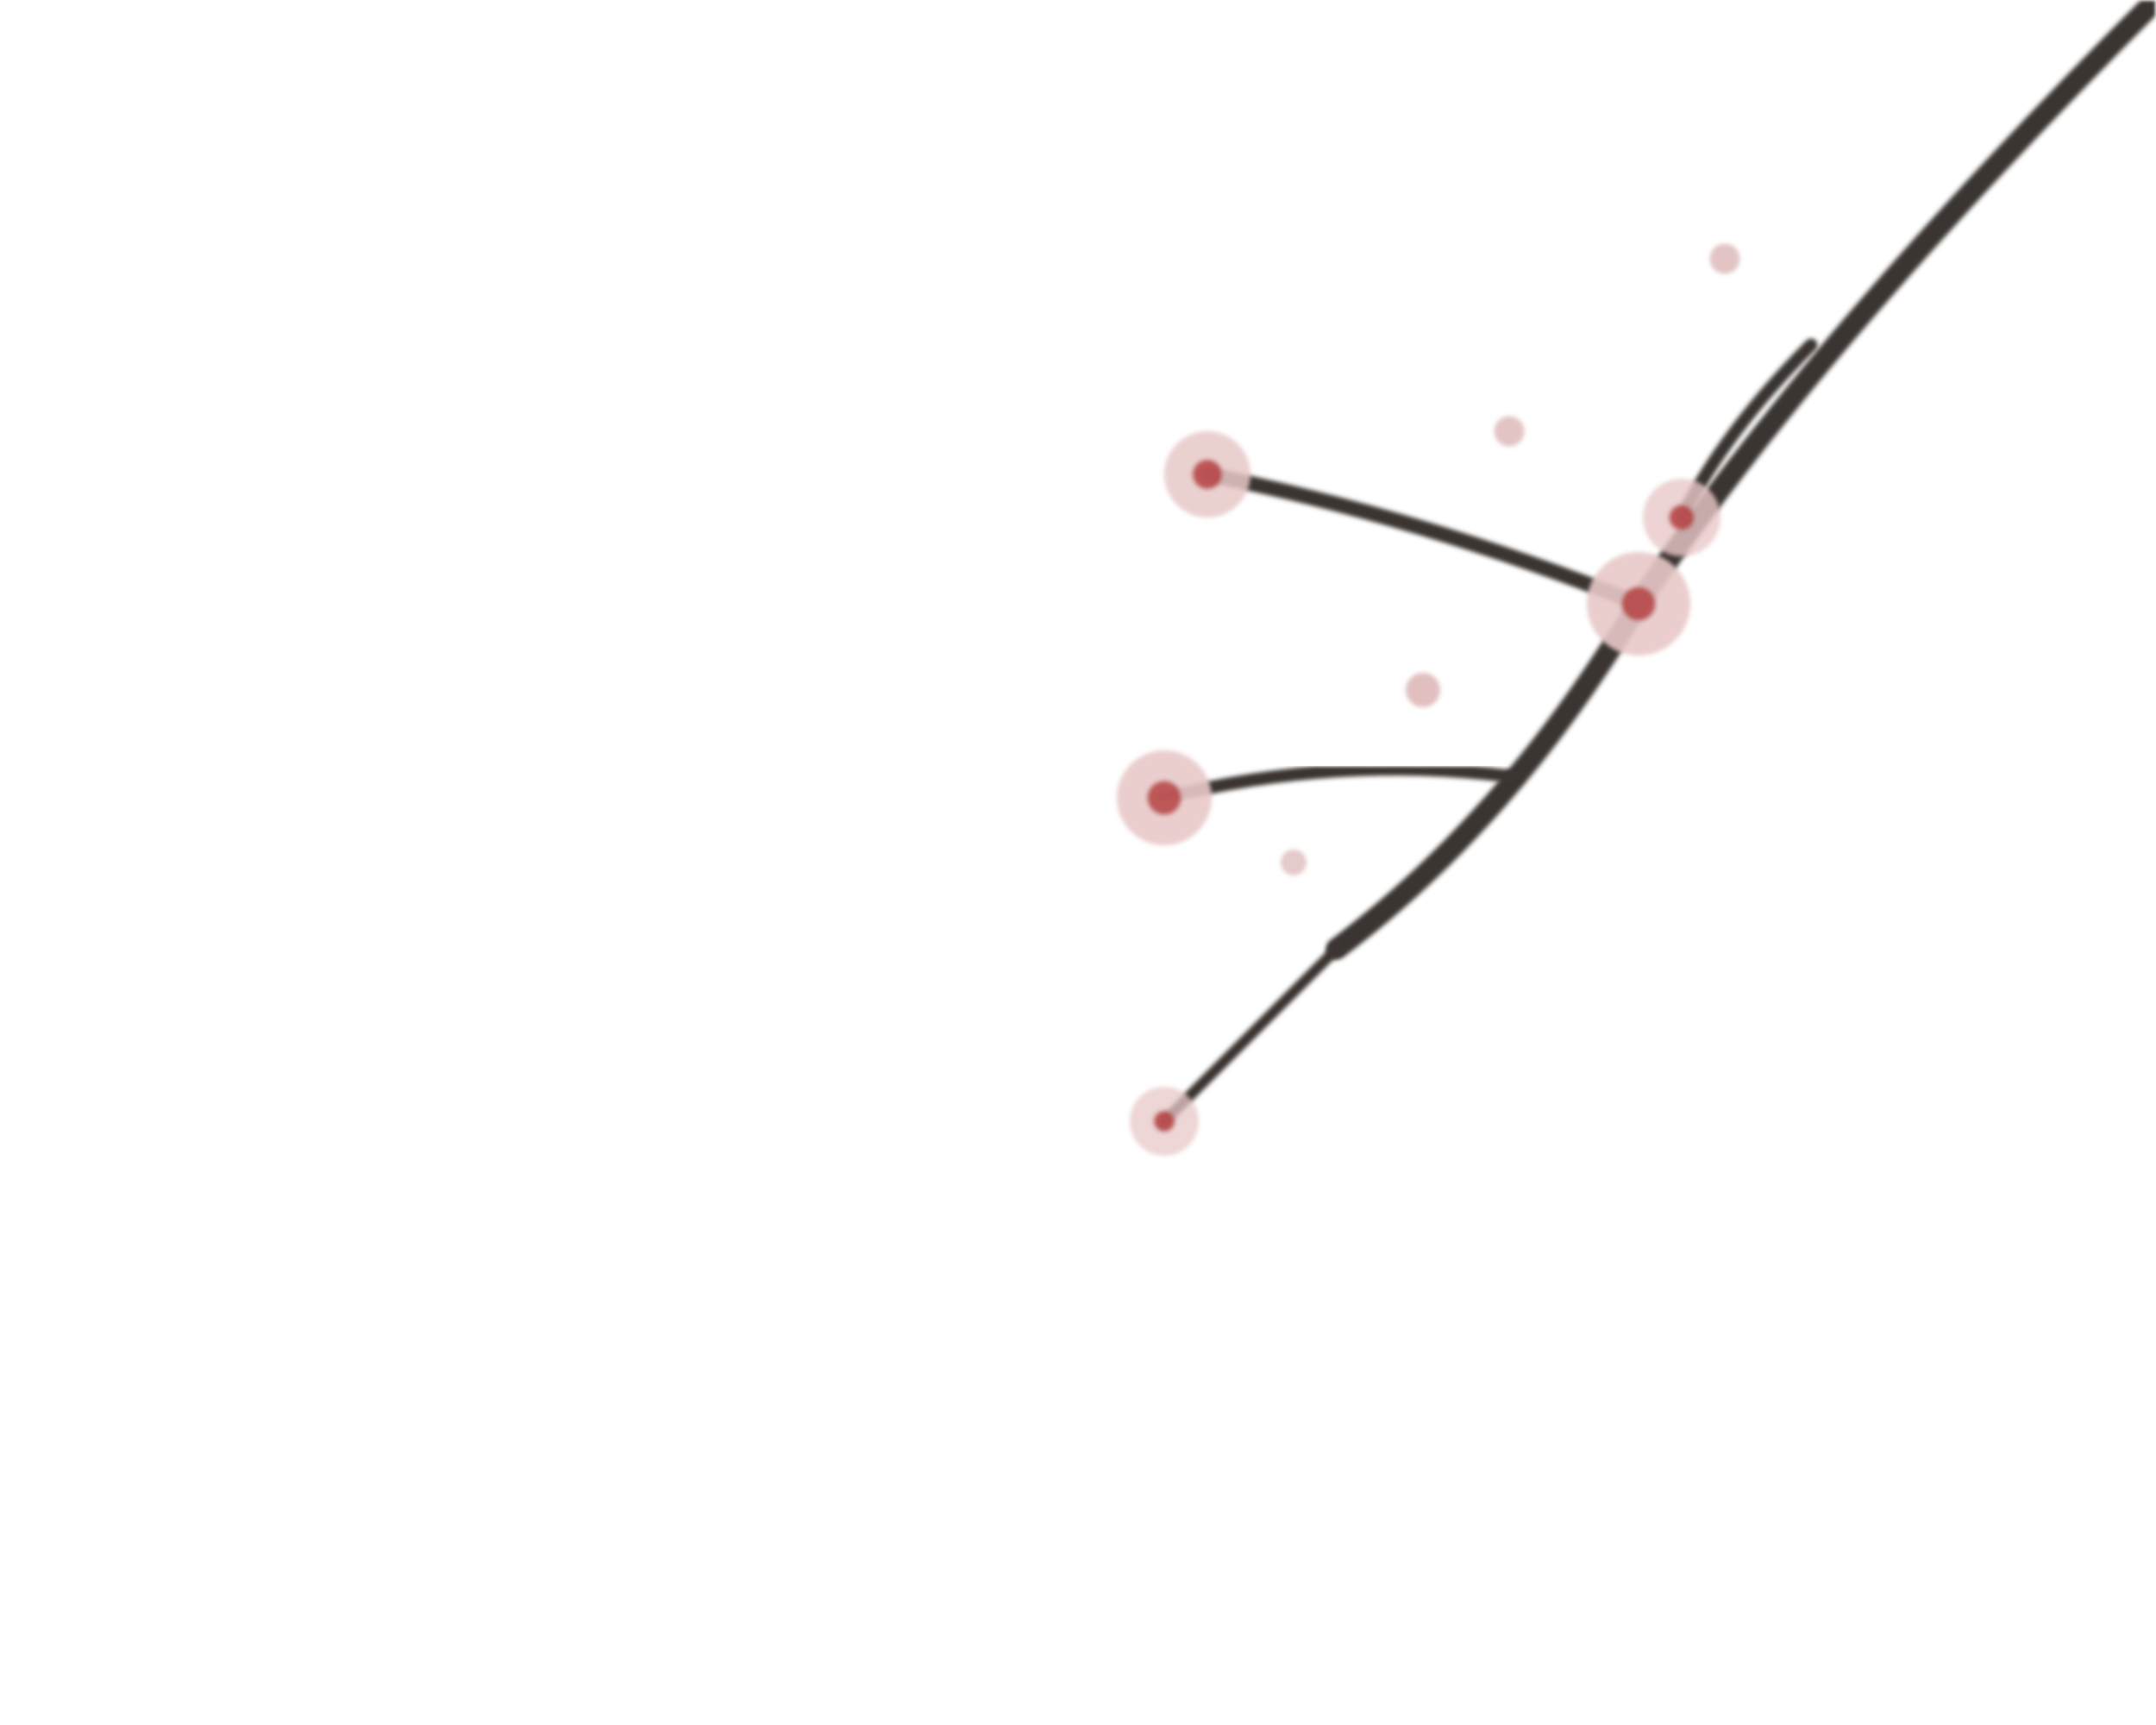
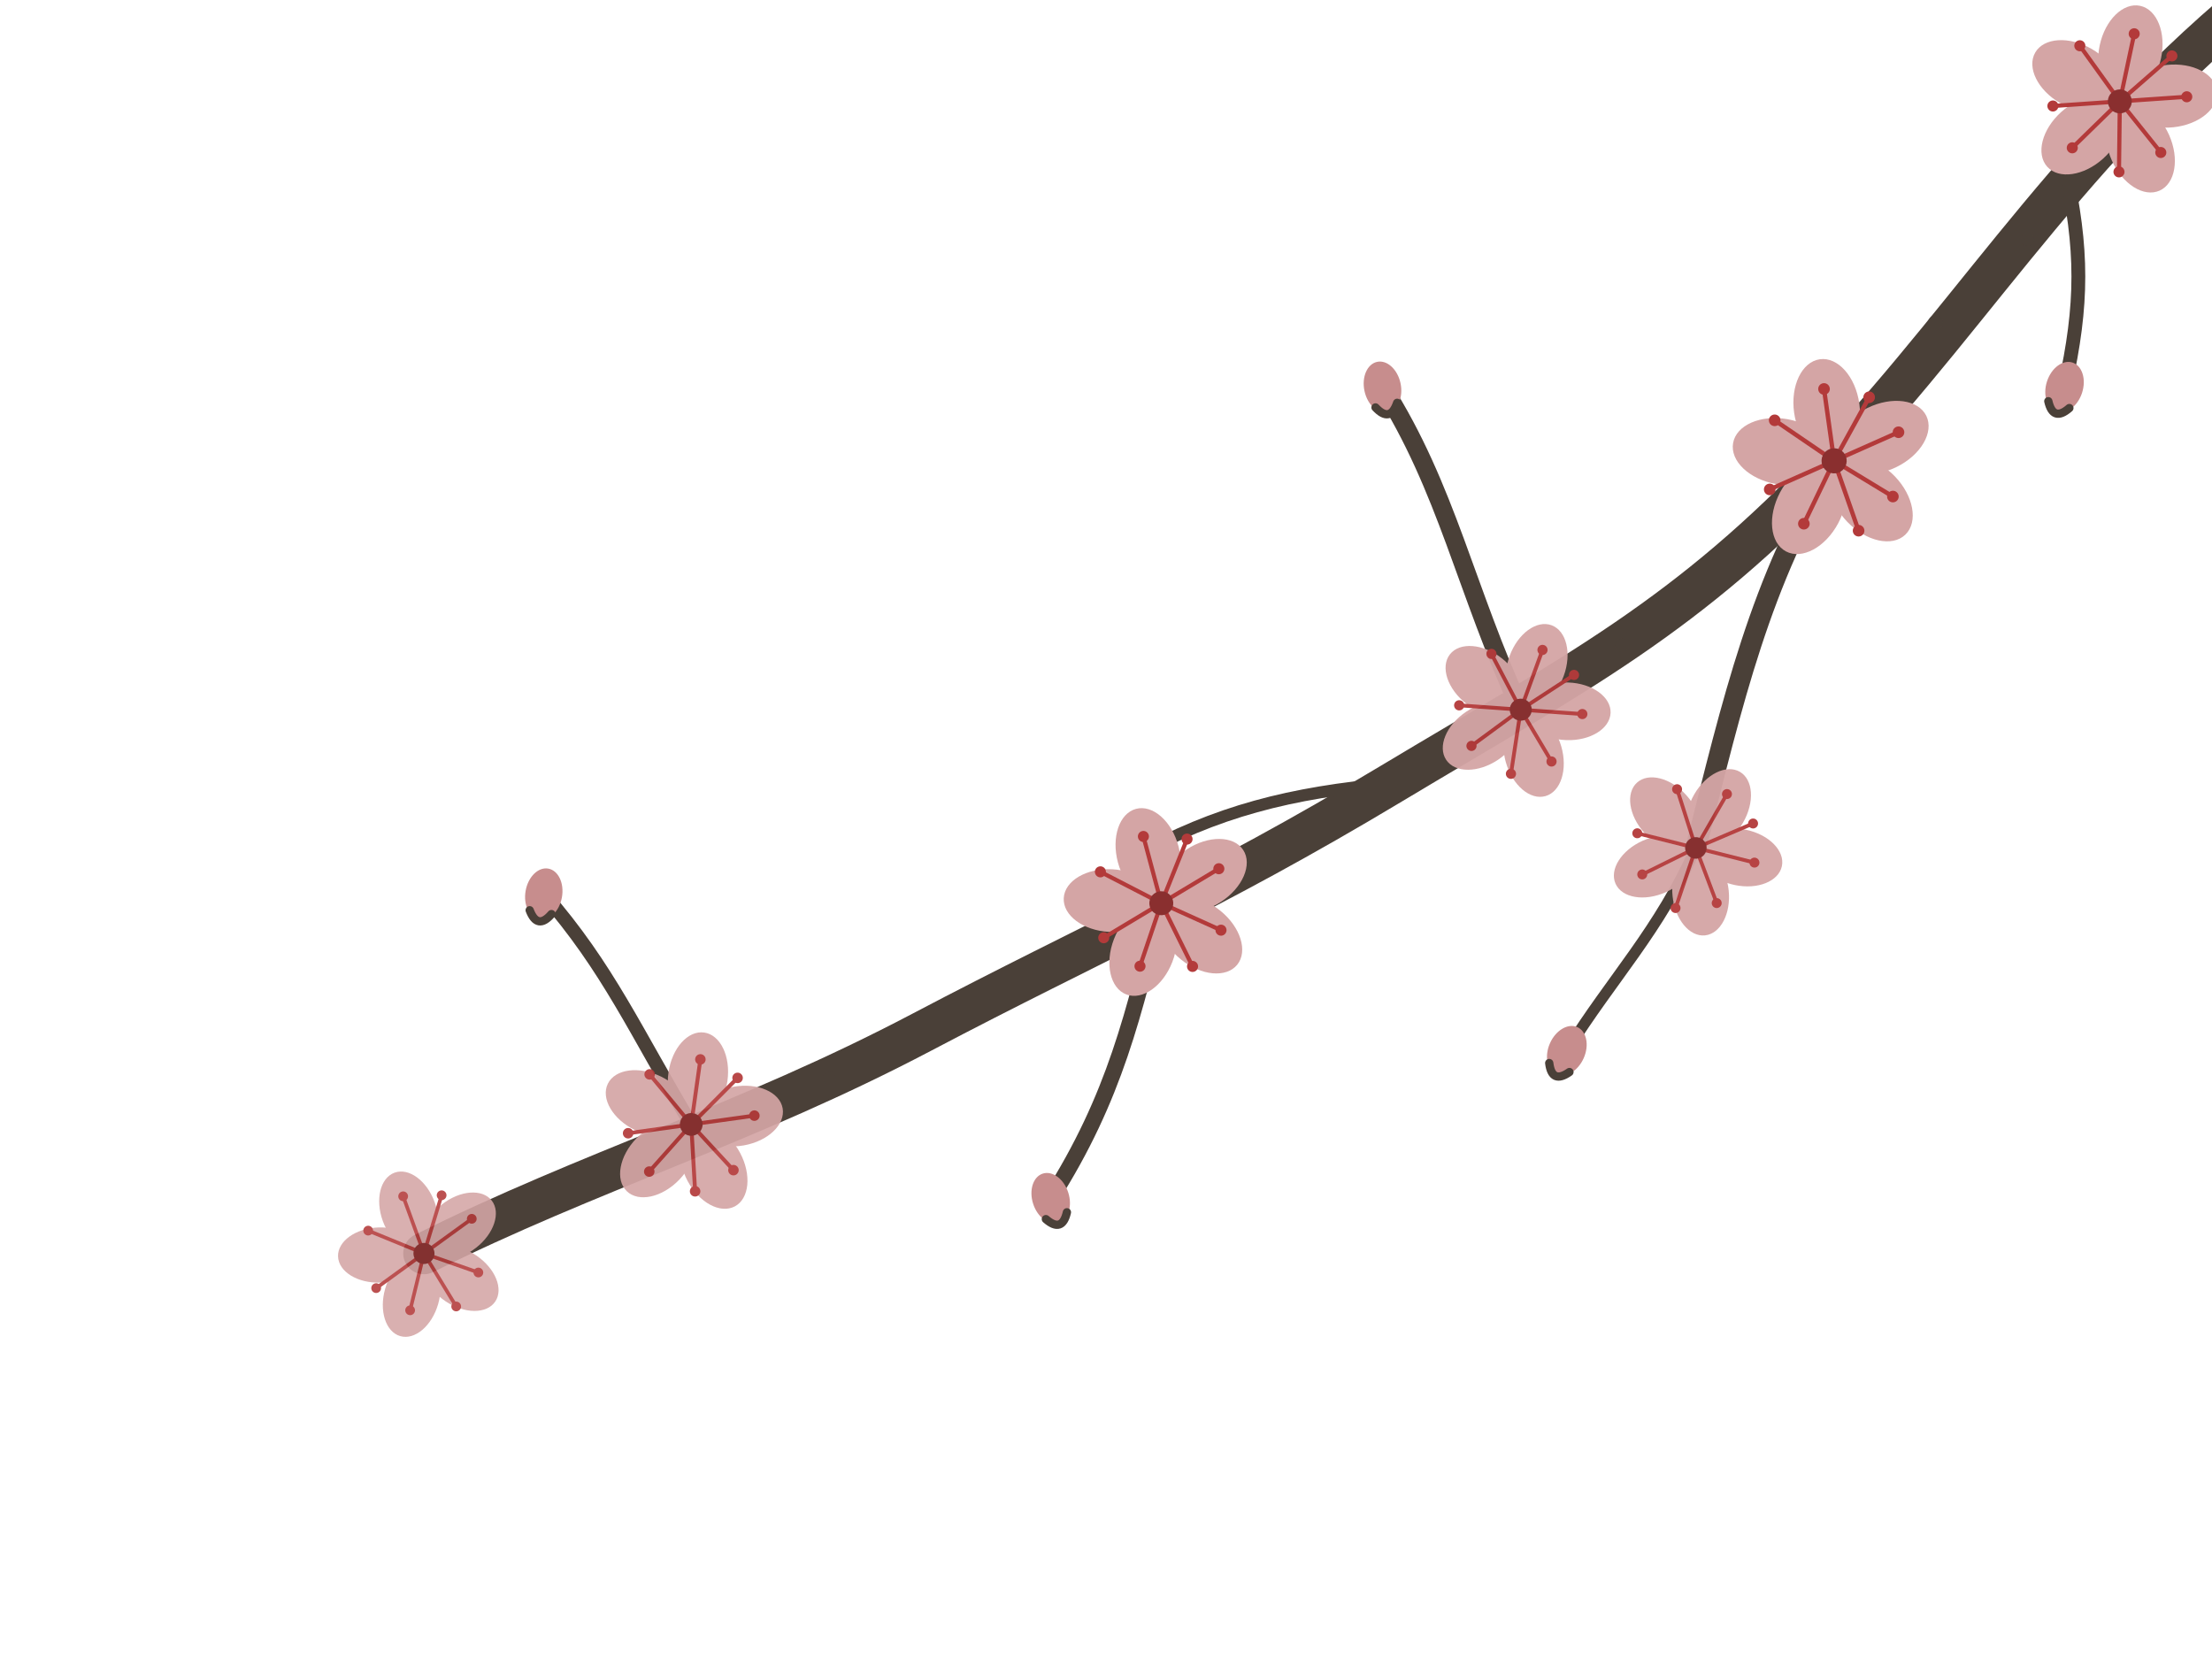
- <svg xmlns="http://www.w3.org/2000/svg" class="plum-branch" viewBox="0 0 500 400">
+ <svg xmlns="http://www.w3.org/2000/svg" viewBox="0 0 480 360" width="480" height="360">
  <defs>
-     <filter id="ink">
-       <feGaussianBlur stdDeviation="0.5" />
-     </filter>
+     <g id="mp">
+       <ellipse cx="0" cy="-11" rx="6.8" ry="10.2" />
+     </g>
+     <g id="mflower">
+       <g fill="#d4a5a5">
+         <use href="#mp" />
+         <use href="#mp" transform="rotate(72)" />
+         <use href="#mp" transform="rotate(144)" />
+         <use href="#mp" transform="rotate(216)" />
+         <use href="#mp" transform="rotate(288)" />
+       </g>
+       <g stroke="#b33a3a" stroke-width="0.9" stroke-linecap="round">
+         <path d="M0 0 L0 -15" />
+         <path d="M0 0 L9 -12" />
+         <path d="M0 0 L14 -4" />
+         <path d="M0 0 L11 9" />
+         <path d="M0 0 L3 15" />
+         <path d="M0 0 L-8 12" />
+         <path d="M0 0 L-14 4" />
+         <path d="M0 0 L-11 -10" />
+       </g>
+       <g fill="#b33a3a">
+         <circle cx="0" cy="-15" r="1.2" />
+         <circle cx="9" cy="-12" r="1.2" />
+         <circle cx="14" cy="-4" r="1.2" />
+         <circle cx="11" cy="9" r="1.2" />
+         <circle cx="3" cy="15" r="1.2" />
+         <circle cx="-8" cy="12" r="1.2" />
+         <circle cx="-14" cy="4" r="1.2" />
+         <circle cx="-11" cy="-10" r="1.2" />
+       </g>
+       <circle r="2.6" fill="#8a2f2f" />
+     </g>
+     <g id="mbud">
+       <ellipse rx="4" ry="5.6" fill="#c78d8d" />
+       <path d="M -2.4 4 Q 0 8 2.4 4" fill="none" stroke="#4a4038" stroke-width="1.8" stroke-linecap="round" />
+     </g>
  </defs>
-   <path d="M 500 0 Q 420 80 380 140 Q 350 190 310 220" stroke="#3a3530" stroke-width="5" fill="none" stroke-linecap="round" filter="url(#ink)" />
-   <path d="M 380 140 Q 330 120 280 110" stroke="#3a3530" stroke-width="3.5" fill="none" stroke-linecap="round" filter="url(#ink)" />
-   <path d="M 350 180 Q 310 175 270 185" stroke="#3a3530" stroke-width="3" fill="none" stroke-linecap="round" filter="url(#ink)" />
-   <path d="M 420 80 Q 400 100 390 120" stroke="#3a3530" stroke-width="3" fill="none" stroke-linecap="round" filter="url(#ink)" />
-   <path d="M 310 220 Q 290 240 270 260" stroke="#3a3530" stroke-width="2.5" fill="none" stroke-linecap="round" filter="url(#ink)" />
-   <g filter="url(#ink)">
-     <g transform="translate(380,140)">
-       <circle r="12" fill="#e8c8c8" opacity="0.9" />
-       <circle r="4" fill="#b33a3a" opacity="0.8" />
-     </g>
-     <g transform="translate(280,110)">
-       <circle r="10" fill="#e8c8c8" opacity="0.85" />
-       <circle r="3.5" fill="#b33a3a" opacity="0.8" />
-     </g>
-     <g transform="translate(270,185)">
-       <circle r="11" fill="#e8c8c8" opacity="0.9" />
-       <circle r="4" fill="#b33a3a" opacity="0.8" />
-     </g>
-     <g transform="translate(390,120)">
-       <circle r="9" fill="#e8c8c8" opacity="0.8" />
-       <circle r="3" fill="#b33a3a" opacity="0.8" />
-     </g>
-     <g transform="translate(270,260)">
-       <circle r="8" fill="#e8c8c8" opacity="0.75" />
-       <circle r="2.5" fill="#b33a3a" opacity="0.8" />
-     </g>
-     <circle cx="330" cy="160" r="4" fill="#d4a5a5" opacity="0.7" />
-     <circle cx="350" cy="100" r="3.5" fill="#d4a5a5" opacity="0.65" />
-     <circle cx="300" cy="200" r="3" fill="#d4a5a5" opacity="0.6" />
-     <circle cx="400" cy="60" r="3.5" fill="#d4a5a5" opacity="0.65" />
+   <g fill="none" stroke="#4a4038" stroke-linecap="round">
+     <path d="M 496 -6 C 452 28 430 66 398 100 C 366 134 342 146 302 170 C 262 194 238 204 200 224 C 162 244 128 254 92 272" stroke-width="9" />
+     <path d="M 398 100 C 382 126 376 152 368 184" stroke-width="4.5" />
+     <path d="M 330 154 C 318 128 314 106 300 84" stroke-width="4" />
+     <path d="M 252 196 C 246 220 242 238 228 260" stroke-width="3.5" />
+     <path d="M 150 244 C 138 224 132 210 118 194" stroke-width="3" />
+     <path d="M 448 36 C 452 54 452 66 448 84" stroke-width="3" />
+     <path d="M 368 184 C 360 202 350 212 340 228" stroke-width="2.4" />
+     <path d="M 302 170 C 280 172 264 176 246 186" stroke-width="2.6" />
  </g>
+   <g fill="#4a4038" opacity="0.8">
+     <circle cx="420" cy="70" r="1.6" />
+     <circle cx="352" cy="140" r="1.5" />
+     <circle cx="276" cy="186" r="1.5" />
+     <circle cx="180" cy="234" r="1.4" />
+     <circle cx="440" cy="52" r="1.4" />
+   </g>
+   <use href="#mbud" transform="translate(448 84) rotate(18)" />
+   <use href="#mbud" transform="translate(300 84) rotate(-12)" />
+   <use href="#mbud" transform="translate(340 228) rotate(24)" />
+   <use href="#mbud" transform="translate(228 260) rotate(-18)" />
+   <use href="#mbud" transform="translate(118 194) rotate(10)" />
+   <use href="#mflower" transform="translate(460 22) rotate(12)" />
+   <use href="#mflower" transform="translate(398 100) rotate(-8) scale(1.05)" />
+   <use href="#mflower" transform="translate(330 154) rotate(20) scale(0.92)" opacity="0.95" />
+   <use href="#mflower" transform="translate(252 196) rotate(-15)" />
+   <use href="#mflower" transform="translate(150 244) rotate(8) scale(0.95)" opacity="0.92" />
+   <use href="#mflower" transform="translate(92 272) rotate(-20) scale(0.88)" opacity="0.88" />
+   <use href="#mflower" transform="translate(368 184) rotate(30) scale(0.9)" opacity="0.95" />
</svg>
